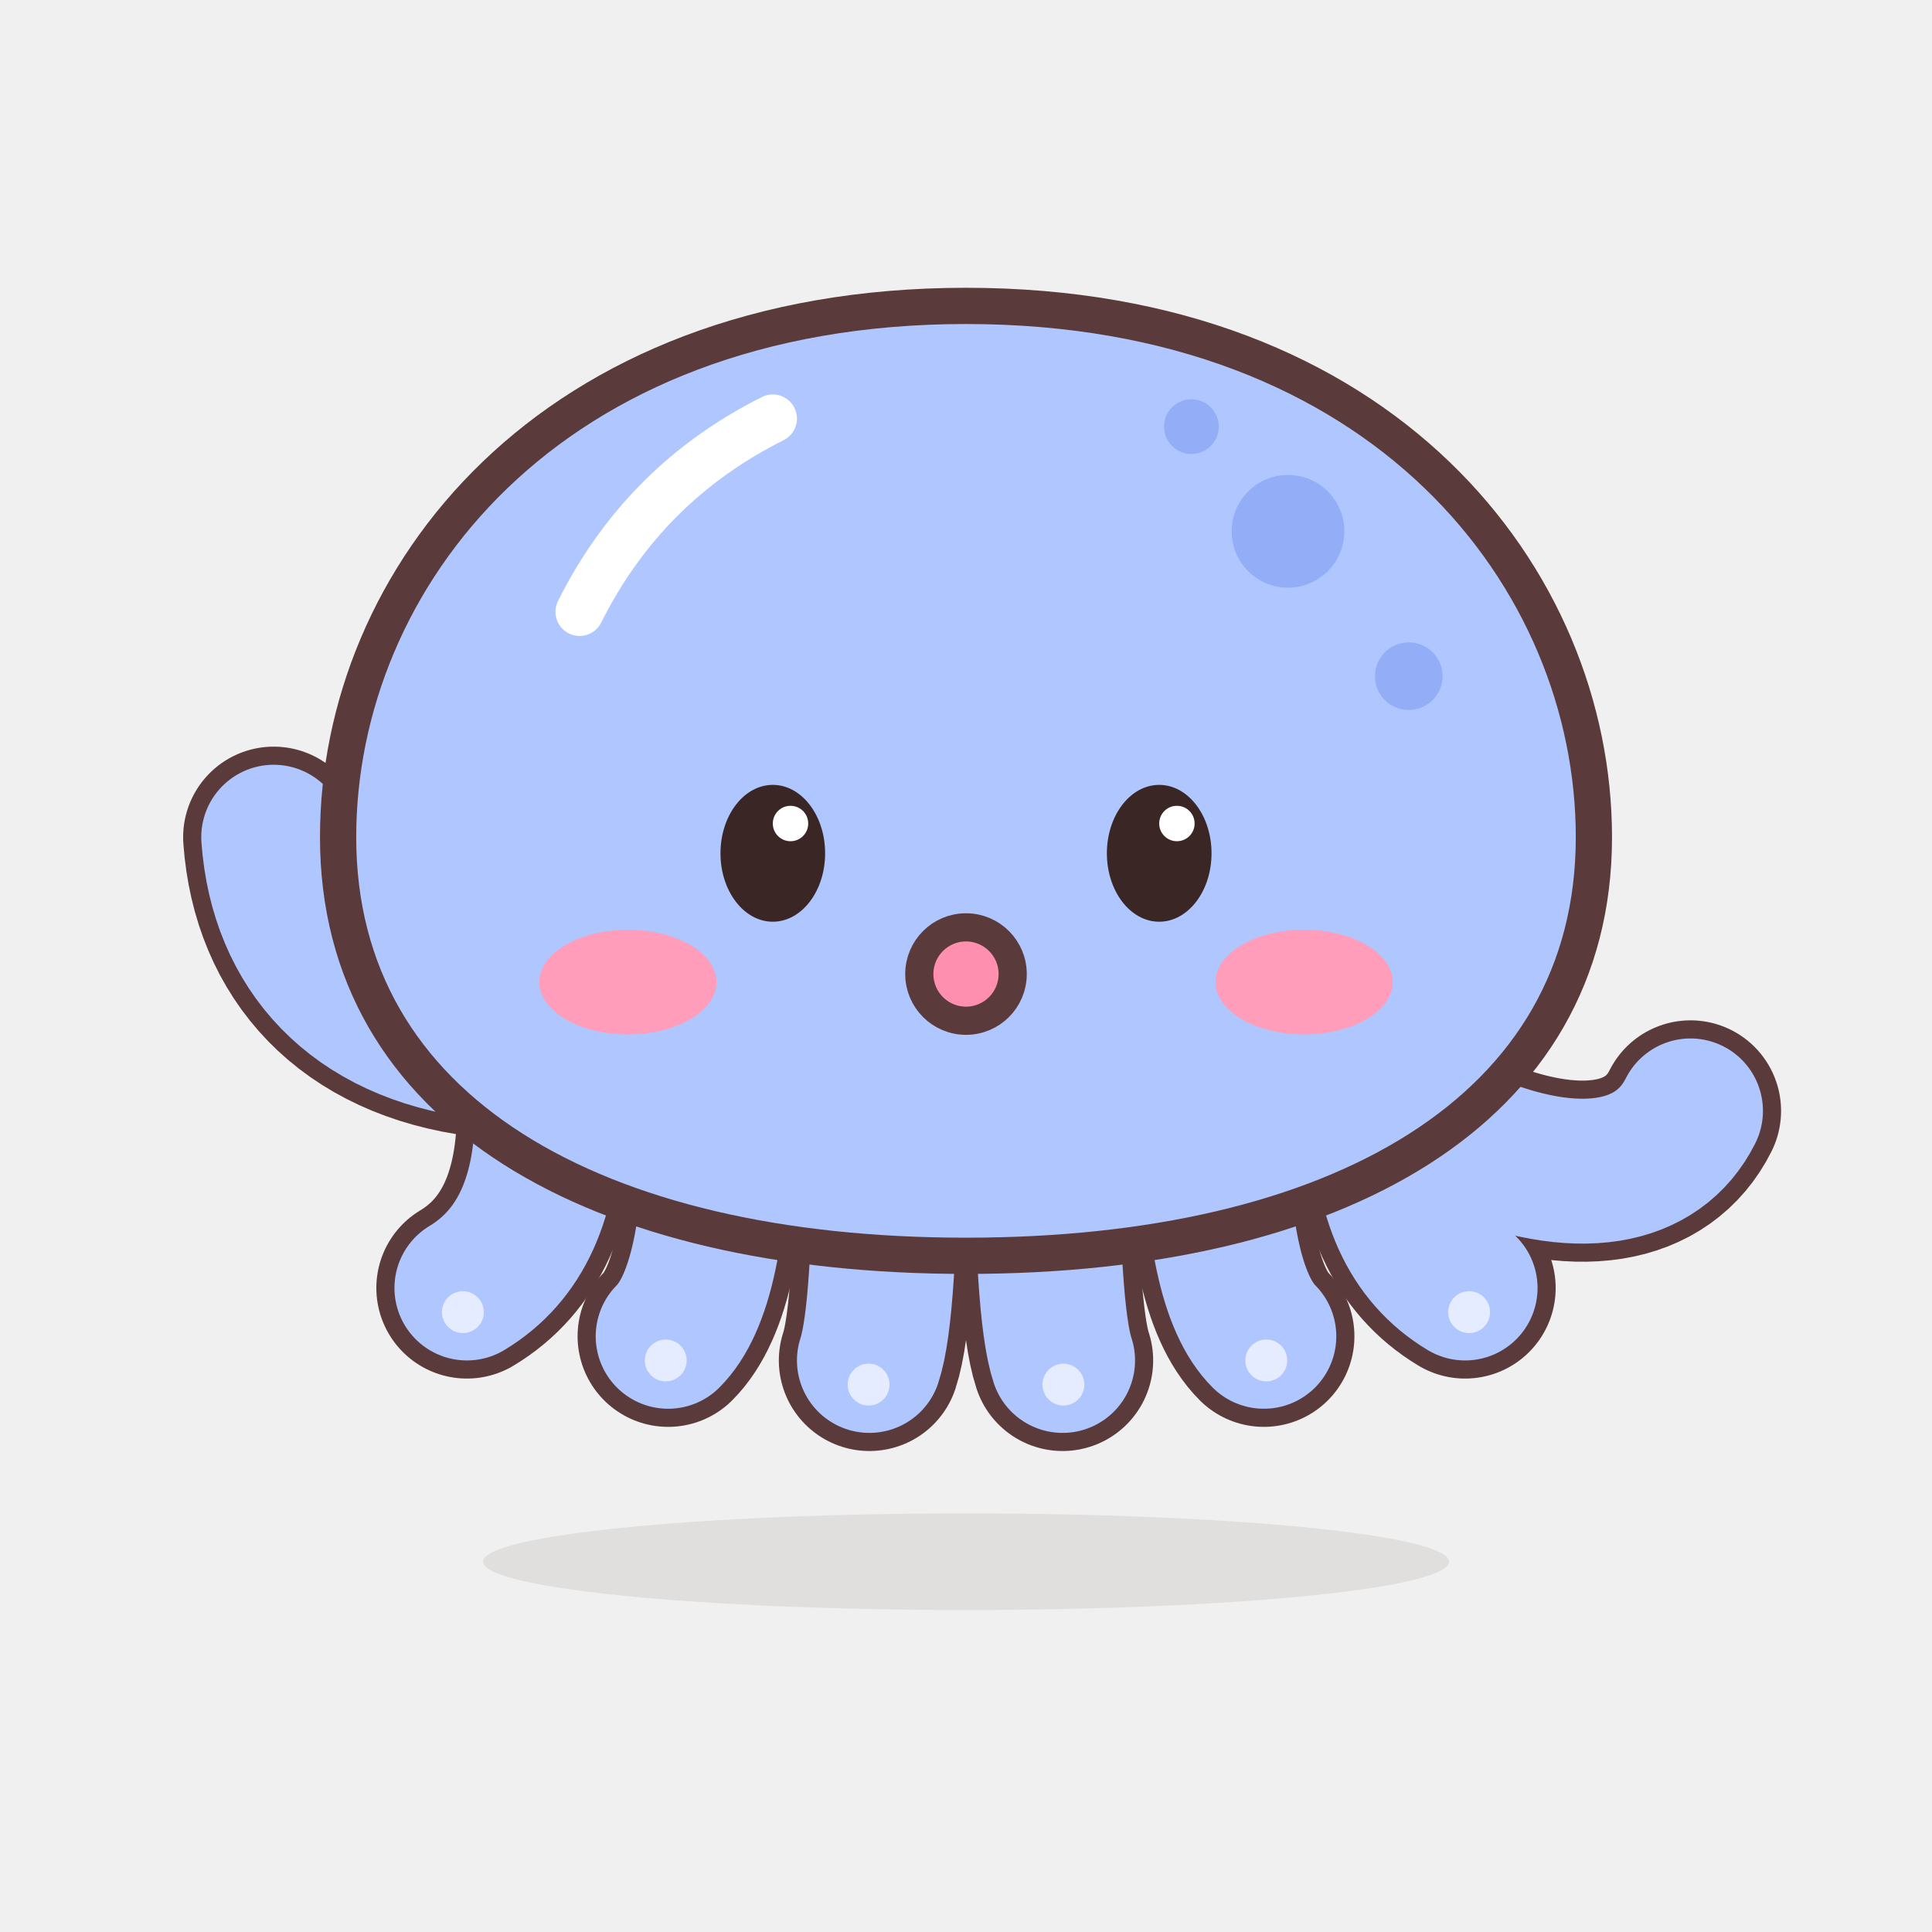
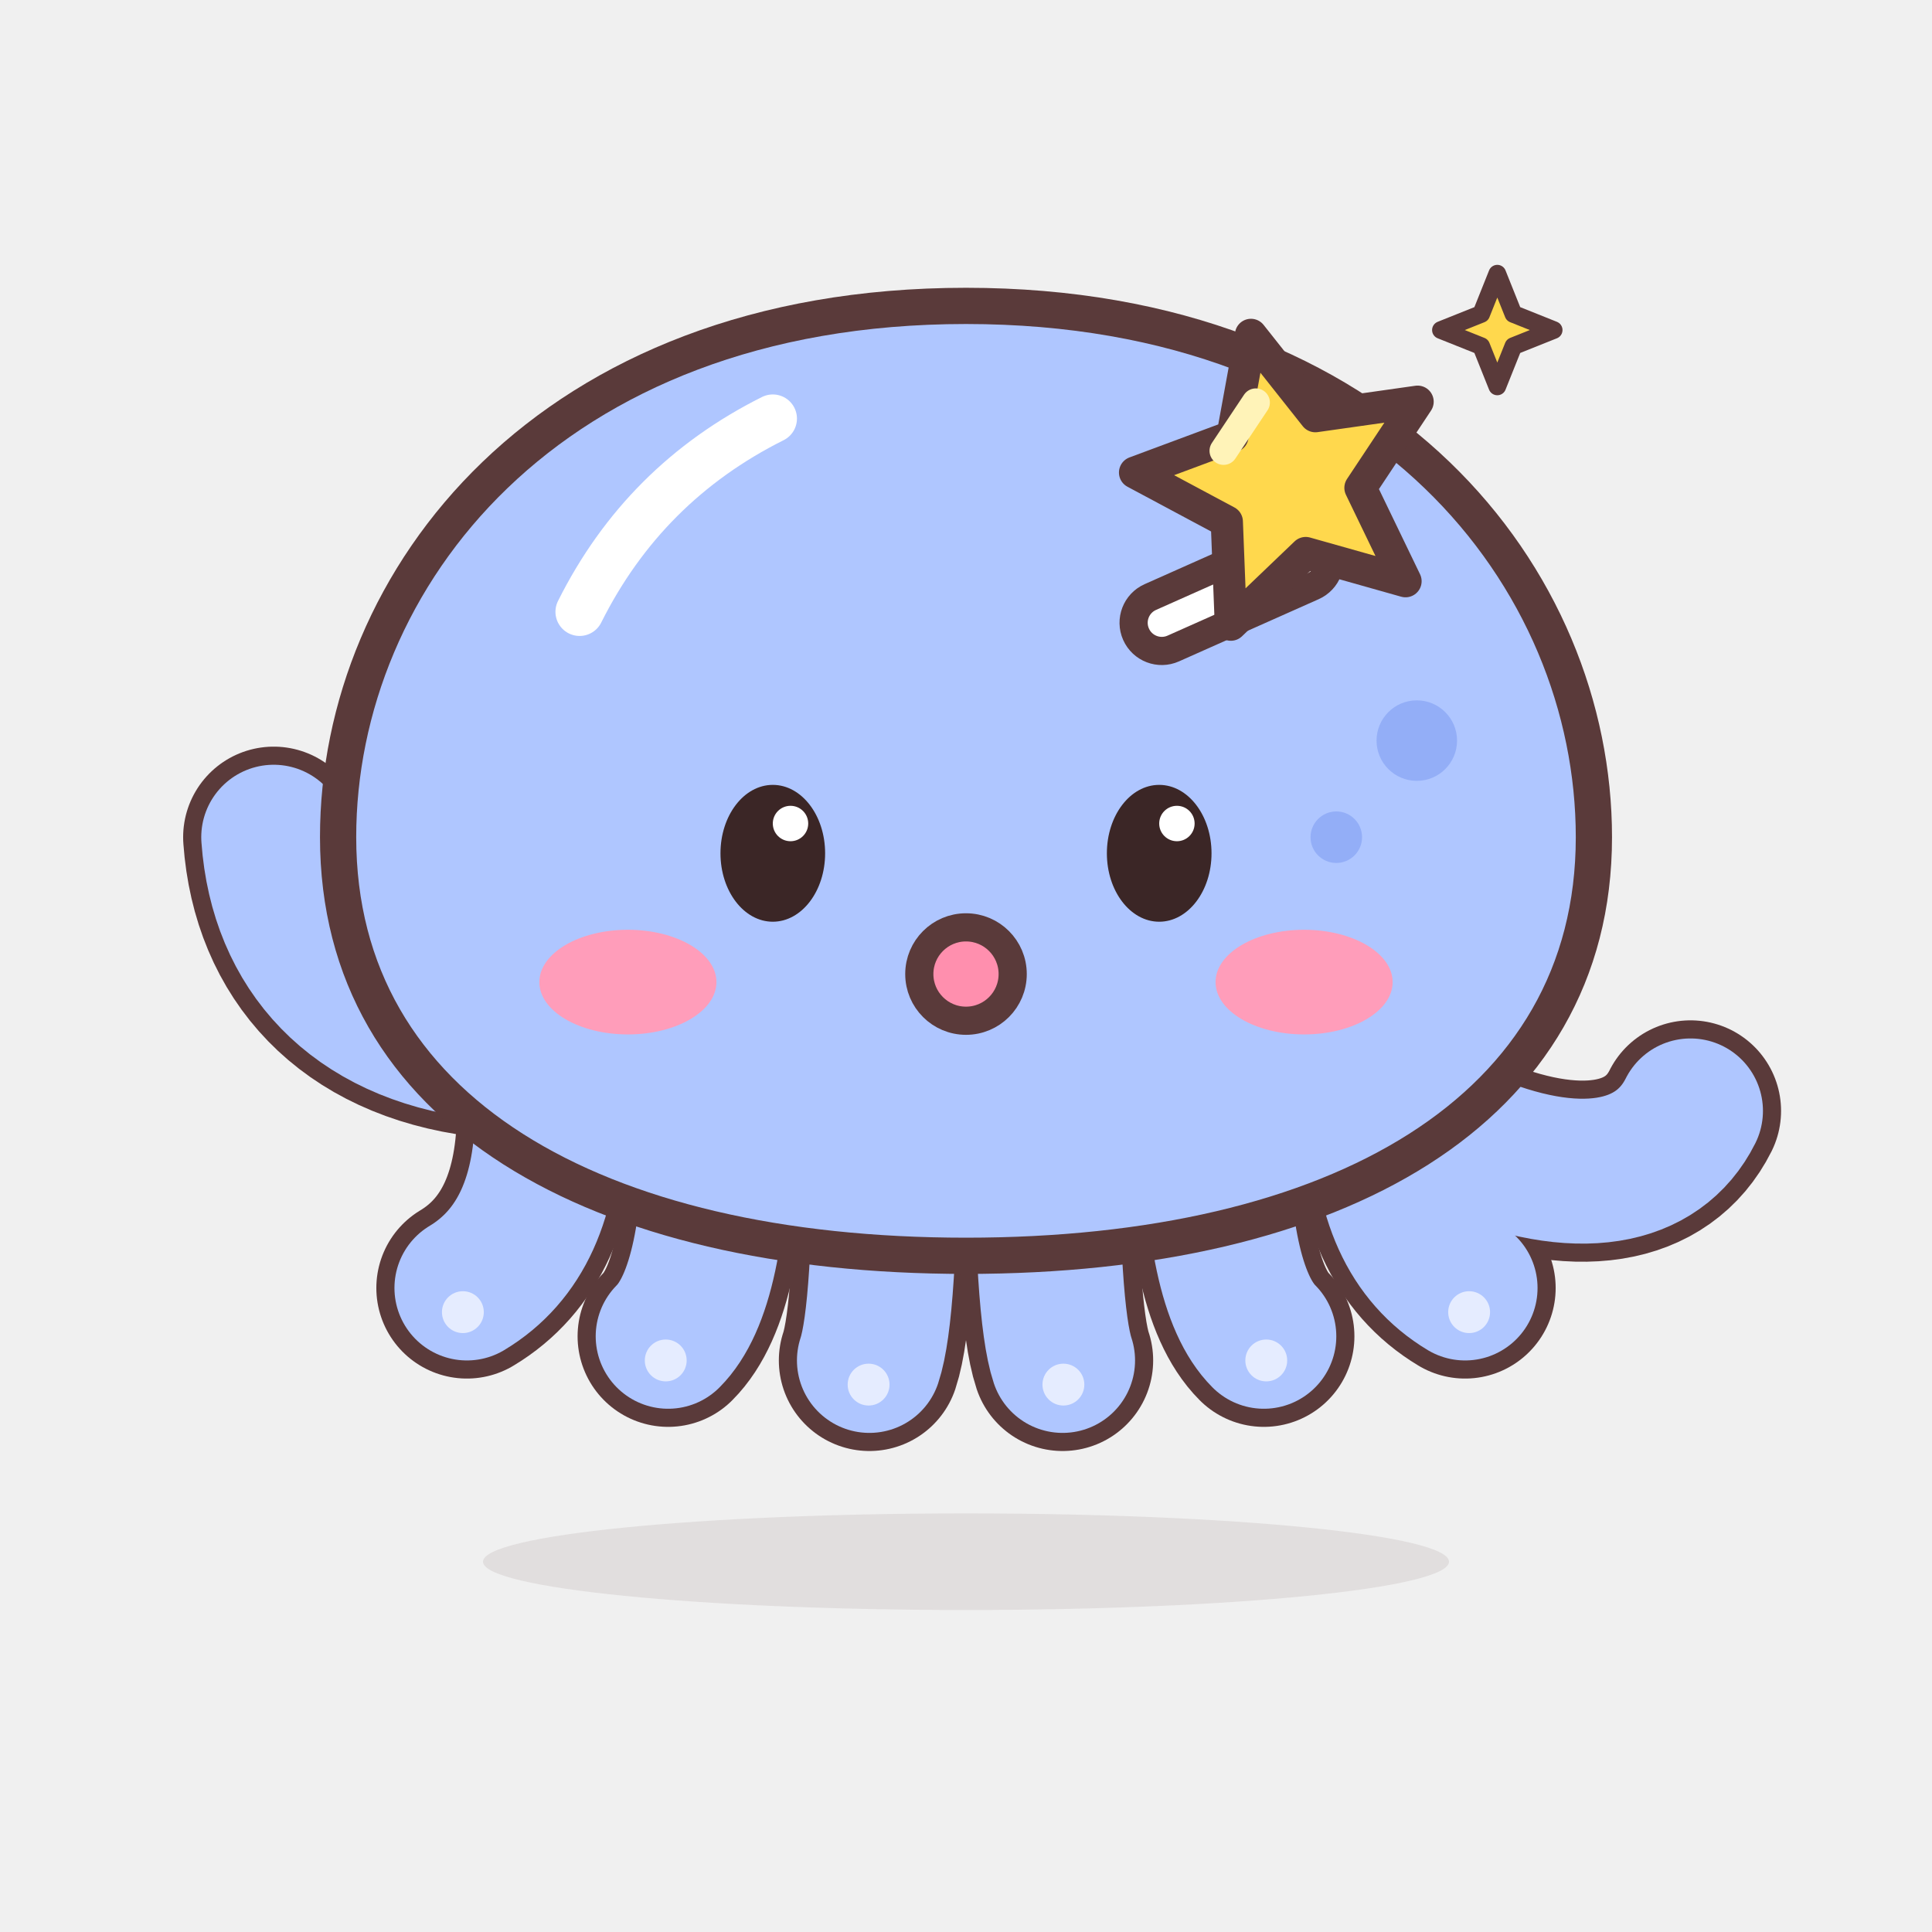
<svg xmlns="http://www.w3.org/2000/svg" viewBox="0 0 240 240" width="240" height="240">
  <ellipse cx="120" cy="194" rx="60" ry="6" fill="#5A3A3A" opacity="0.10" />
  <g fill="none" stroke-linecap="round" stroke-linejoin="round">
    <g stroke="#5A3A3A" stroke-width="22.5">
      <path d="M68 138 Q 68 154, 58 160" />
      <path d="M89 138 Q 89 160, 83 166" />
      <path d="M110 138 Q 110 163, 108 169" />
      <path d="M130 138 Q 130 163, 132 169" />
      <path d="M151 138 Q 151 160, 157 166" />
      <path d="M172 138 Q 172 154, 182 160" />
      <path d="M60 130 C 44 128, 35 118, 34 104" />
      <path d="M182 142 C 196 148, 206 146, 210 138" />
    </g>
    <g stroke="#AFC6FF" stroke-width="18">
      <path d="M68 138 Q 68 154, 58 160" />
      <path d="M89 138 Q 89 160, 83 166" />
      <path d="M110 138 Q 110 163, 108 169" />
      <path d="M130 138 Q 130 163, 132 169" />
      <path d="M151 138 Q 151 160, 157 166" />
      <path d="M172 138 Q 172 154, 182 160" />
      <path d="M60 130 C 44 128, 35 118, 34 104" />
      <path d="M182 142 C 196 148, 206 146, 210 138" />
    </g>
  </g>
  <g fill="#E5ECFF">
    <circle cx="57.5" cy="163" r="2.6" />
    <circle cx="82.7" cy="169" r="2.6" />
    <circle cx="107.9" cy="172" r="2.6" />
    <circle cx="132.1" cy="172" r="2.6" />
    <circle cx="157.3" cy="169" r="2.6" />
    <circle cx="182.5" cy="163" r="2.6" />
  </g>
  <path d="M120 38 C 172 38, 198 72, 198 104 C 198 138, 166 156, 120 156 C 74 156, 42 138, 42 104 C 42 72, 68 38, 120 38 Z" fill="#AFC6FF" stroke="#5A3A3A" stroke-width="4.5" />
  <g fill="#93AEF7">
-     <circle cx="160" cy="66" r="7" />
-     <circle cx="175" cy="84" r="4.2" />
-     <circle cx="148" cy="53" r="3.4" />
+     <circle cx="176" cy="92" r="5" />
+     <circle cx="166" cy="104" r="3.2" />
  </g>
+   <rect x="140" y="70" width="26" height="7" rx="3.5" transform="rotate(-24 153 73.5)" fill="#FFFFFF" stroke="#5A3A3A" stroke-width="3.5" />
+   <polygon points="155.4,41.6 163.4,51.7 176.1,49.9 169.0,60.6 174.6,72.2 162.2,68.7 152.9,77.6 152.4,64.8 141.0,58.7 153.1,54.2" fill="#FFD84D" stroke="#5A3A3A" stroke-width="4" stroke-linejoin="round" />
+   <path d="M152 56 L 156 50" stroke="#FFF3B8" stroke-width="3.5" stroke-linecap="round" />
+   <path d="M186 34 l 2 5 5 2 -5 2 -2 5 -2 -5 -5 -2 5 -2 z" fill="#FFD84D" stroke="#5A3A3A" stroke-width="2.2" stroke-linejoin="round" />
  <path d="M72 76 Q 80 60, 96 52" fill="none" stroke="#FFFFFF" stroke-width="6" stroke-linecap="round" />
  <ellipse cx="78" cy="122" rx="11" ry="6.5" fill="#FF9DBA" />
  <ellipse cx="162" cy="122" rx="11" ry="6.5" fill="#FF9DBA" />
  <ellipse cx="96" cy="106" rx="6.5" ry="8.5" fill="#3B2626" />
  <ellipse cx="144" cy="106" rx="6.5" ry="8.5" fill="#3B2626" />
  <circle cx="98.2" cy="102.3" r="2.2" fill="#FFFFFF" />
  <circle cx="146.2" cy="102.3" r="2.2" fill="#FFFFFF" />
  <circle cx="120" cy="121" r="5.8" fill="#FF8FAE" stroke="#5A3A3A" stroke-width="3.5" />
</svg>
